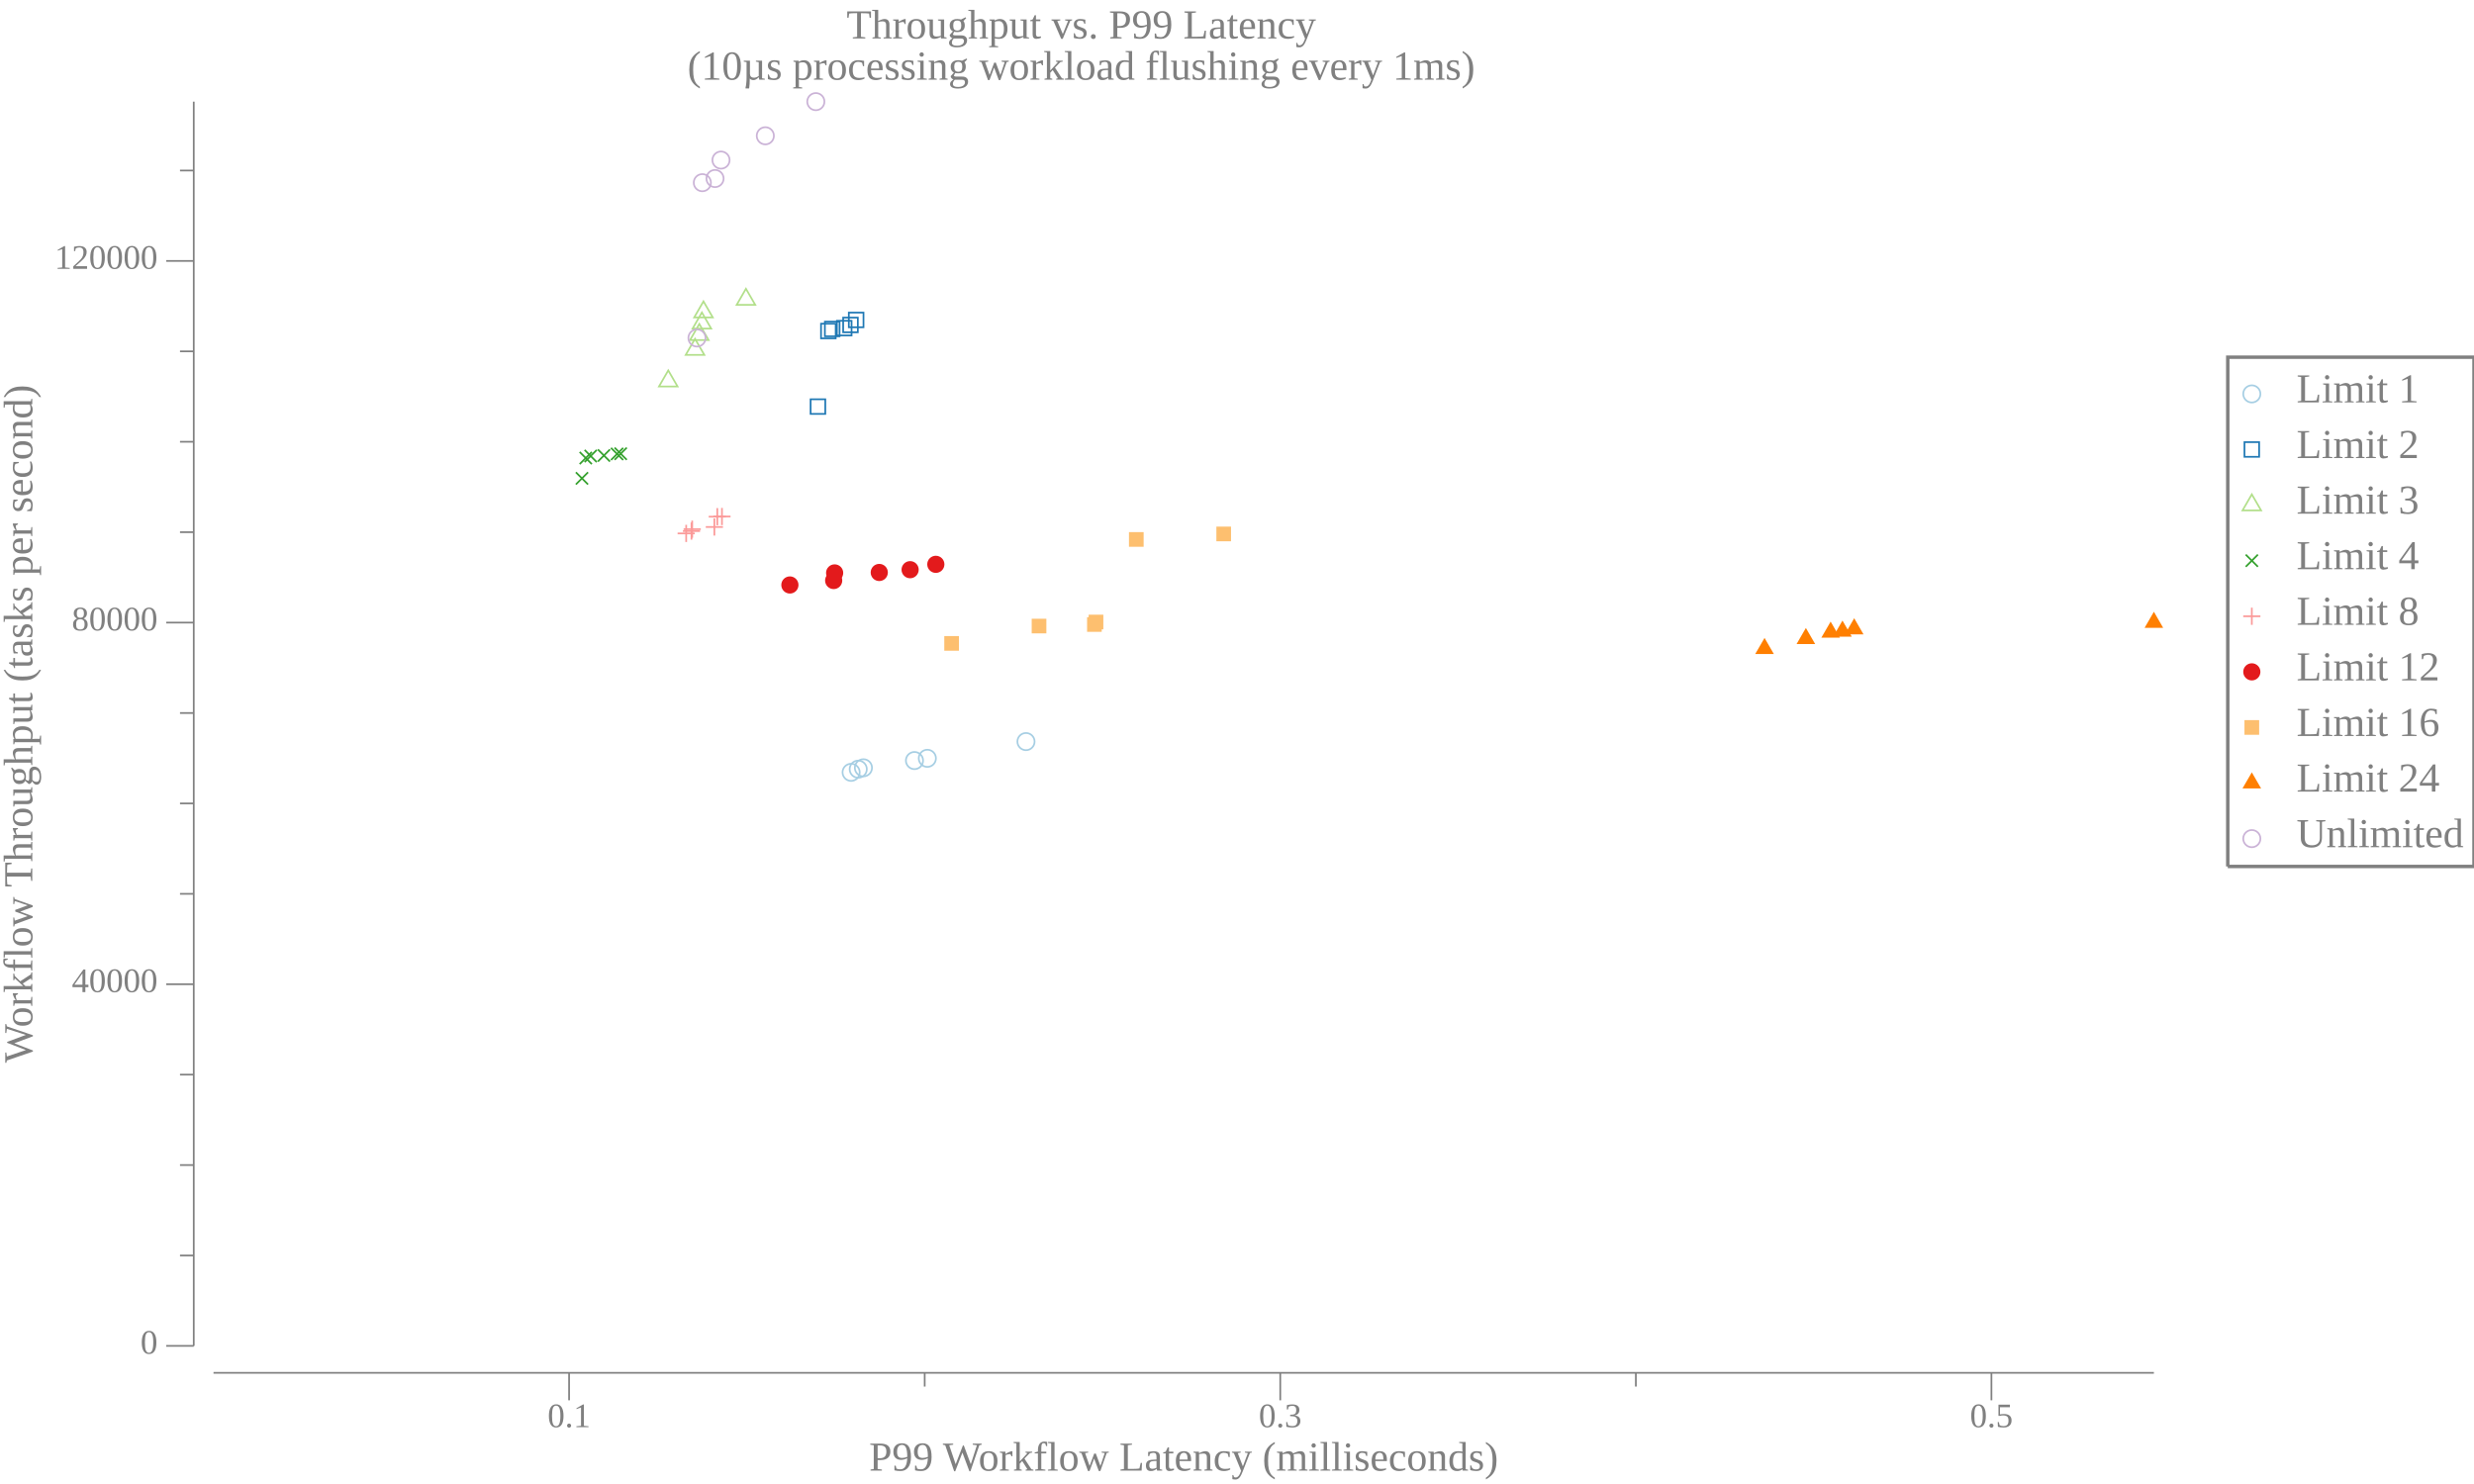
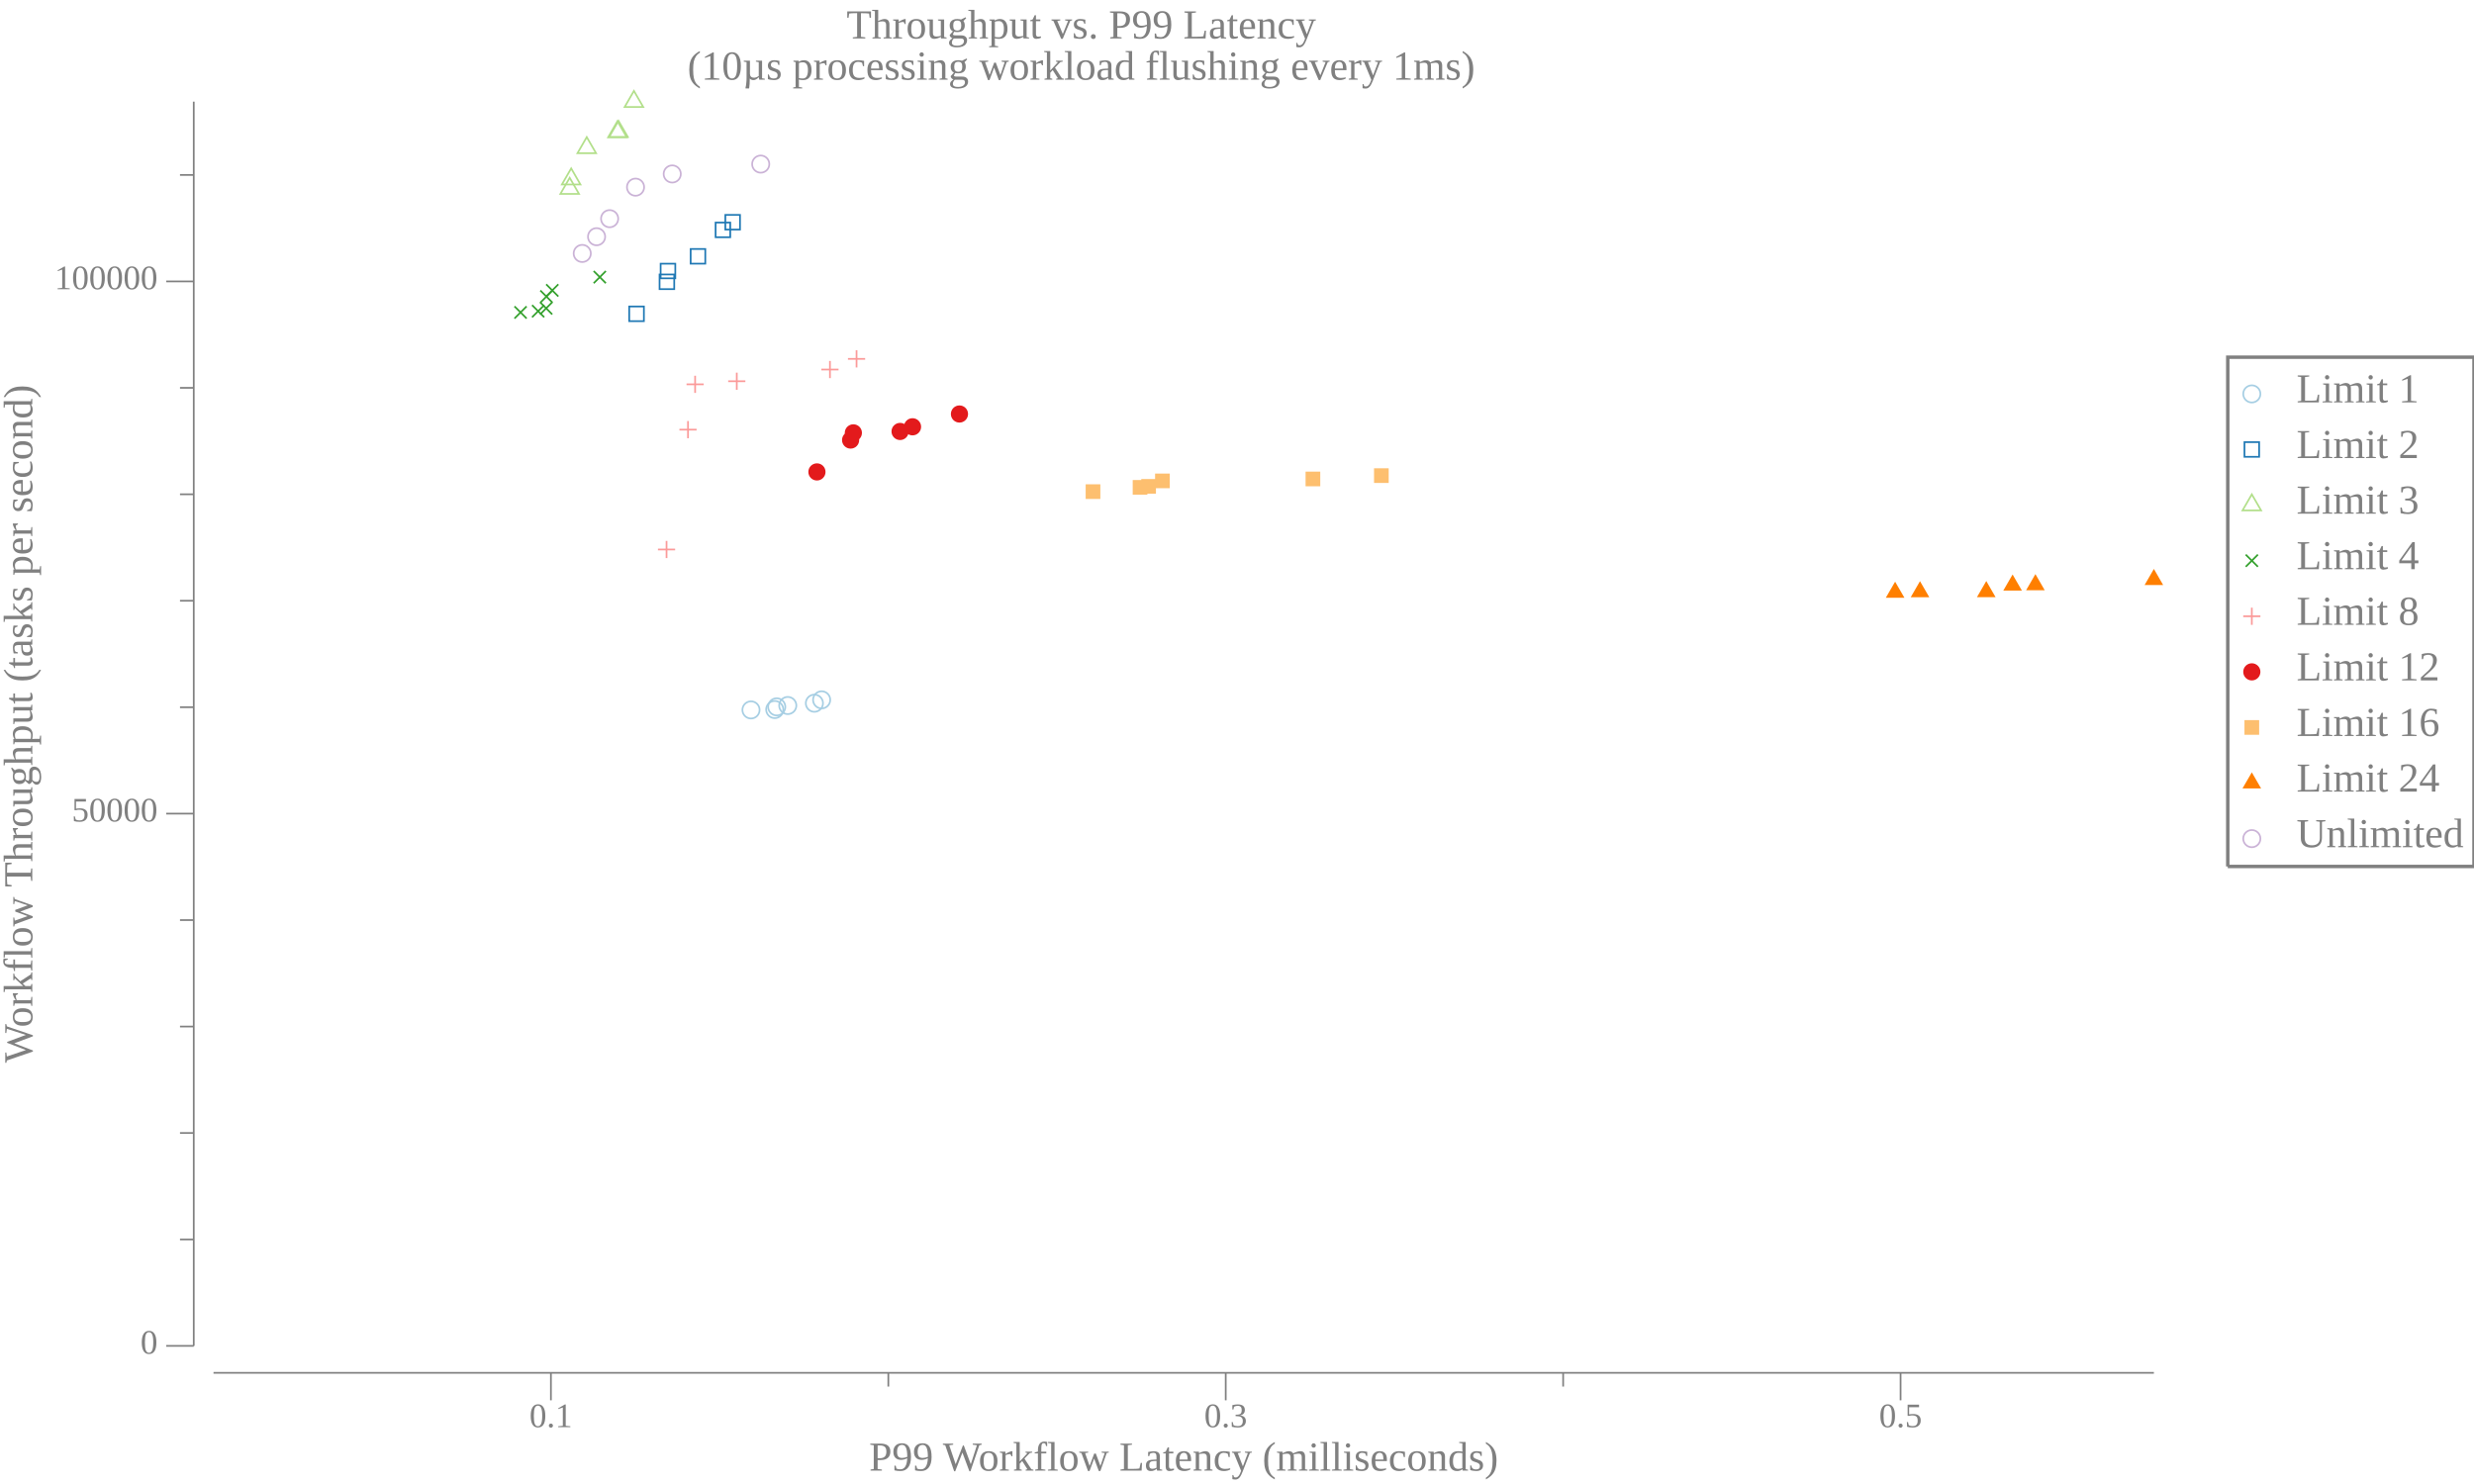
<svg xmlns="http://www.w3.org/2000/svg" width="720pt" height="432pt" viewBox="0 0 720 432">
  <g transform="scale(1, -1) translate(0, -432)">
    <path d="M657.84,317.33A2.5,2.5 0 1 1 652.84,317.33A2.5,2.5 0 1 1 657.84,317.33Z" style="fill:none;stroke:#A6CEE3;stroke-width:0.5" />
    <text x="668.34" y="-314.85" transform="scale(1, -1)" style="font-family:Liberation Serif;font-variant:normal;font-weight:normal;font-style:normal;font-size:12px;fill:#808080">Limit 1</text>
    <path d="M653.2,299.02L657.47,299.02L657.47,303.29L653.2,303.29Z" style="fill:none;stroke:#1F78B4;stroke-width:0.5" />
    <text x="668.34" y="-298.66" transform="scale(1, -1)" style="font-family:Liberation Serif;font-variant:normal;font-weight:normal;font-style:normal;font-size:12px;fill:#808080">Limit 2</text>
    <path d="M655.34,288.09L652.63,283.41L658.04,283.41Z" style="fill:none;stroke:#B2DF8A;stroke-width:0.5" />
    <text x="668.34" y="-282.48" transform="scale(1, -1)" style="font-family:Liberation Serif;font-variant:normal;font-weight:normal;font-style:normal;font-size:12px;fill:#808080">Limit 3</text>
    <path d="M653.57,267.02L657.11,270.55" style="fill:none;stroke:#33A02C;stroke-width:0.5" />
    <path d="M653.57,270.55L657.11,267.02" style="fill:none;stroke:#33A02C;stroke-width:0.5" />
    <text x="668.34" y="-266.3" transform="scale(1, -1)" style="font-family:Liberation Serif;font-variant:normal;font-weight:normal;font-style:normal;font-size:12px;fill:#808080">Limit 4</text>
    <path d="M655.34,255.1L655.34,250.1" style="fill:none;stroke:#FB9A99;stroke-width:0.5" />
    <path d="M652.84,252.6L657.84,252.6" style="fill:none;stroke:#FB9A99;stroke-width:0.5" />
    <text x="668.34" y="-250.11" transform="scale(1, -1)" style="font-family:Liberation Serif;font-variant:normal;font-weight:normal;font-style:normal;font-size:12px;fill:#808080">Limit 8</text>
    <path d="M657.84,236.42A2.5,2.5 0 1 1 652.84,236.42A2.5,2.5 0 1 1 657.84,236.42Z" style="fill:#E31A1C" />
    <text x="668.34" y="-233.93" transform="scale(1, -1)" style="font-family:Liberation Serif;font-variant:normal;font-weight:normal;font-style:normal;font-size:12px;fill:#808080">Limit 12</text>
    <path d="M653.2,218.1L657.47,218.1L657.47,222.37L653.2,222.37Z" style="fill:#FDBF6F" />
    <text x="668.34" y="-217.75" transform="scale(1, -1)" style="font-family:Liberation Serif;font-variant:normal;font-weight:normal;font-style:normal;font-size:12px;fill:#808080">Limit 16</text>
    <path d="M655.34,207.17L652.63,202.49L658.04,202.49Z" style="fill:#FF7F00" />
    <text x="668.34" y="-201.56" transform="scale(1, -1)" style="font-family:Liberation Serif;font-variant:normal;font-weight:normal;font-style:normal;font-size:12px;fill:#808080">Limit 24</text>
    <path d="M657.84,187.87A2.5,2.5 0 1 1 652.84,187.87A2.5,2.5 0 1 1 657.84,187.87Z" style="fill:none;stroke:#CAB2D6;stroke-width:0.5" />
    <text x="668.34" y="-185.38" transform="scale(1, -1)" style="font-family:Liberation Serif;font-variant:normal;font-weight:normal;font-style:normal;font-size:12px;fill:#808080">Unlimited</text>
    <path d="M648.34,179.77L648.34,328.02L720,328.02L720,179.77L648.34,179.77" style="fill:none;stroke:#808080" />
    <path d="M0,0L629.34,0L629.34,432L0,432Z" style="fill:#-8000000000000000-8000000000000000-8000000000000000;fill-opacity:0" />
    <text x="246.35" y="-420.81" transform="scale(1, -1)" style="font-family:Liberation Serif;font-variant:normal;font-weight:normal;font-style:normal;font-size:12px;fill:#808080">Throughput vs. P99 Latency</text>
    <text x="200.07" y="-408.81" transform="scale(1, -1)" style="font-family:Liberation Serif;font-variant:normal;font-weight:normal;font-style:normal;font-size:12px;fill:#808080">(10µs processing workload flushing every 1ms)</text>
    <text x="252.93" y="-3.902" transform="scale(1, -1)" style="font-family:Liberation Serif;font-variant:normal;font-weight:normal;font-style:normal;font-size:12px;fill:#808080">P99 Workflow Latency (milliseconds)</text>
-     <text x="159.37" y="-16.541" transform="scale(1, -1)" style="font-family:Liberation Serif;font-variant:normal;font-weight:normal;font-style:normal;font-size:10px;fill:#808080">0.1</text>
-     <text x="366.34" y="-16.541" transform="scale(1, -1)" style="font-family:Liberation Serif;font-variant:normal;font-weight:normal;font-style:normal;font-size:10px;fill:#808080">0.3</text>
-     <text x="573.31" y="-16.541" transform="scale(1, -1)" style="font-family:Liberation Serif;font-variant:normal;font-weight:normal;font-style:normal;font-size:10px;fill:#808080">0.5</text>
-     <path d="M165.62,24.363L165.62,32.363" style="fill:none;stroke:#808080;stroke-width:0.5" />
-     <path d="M372.59,24.363L372.59,32.363" style="fill:none;stroke:#808080;stroke-width:0.5" />
-     <path d="M579.56,24.363L579.56,32.363" style="fill:none;stroke:#808080;stroke-width:0.5" />
-     <path d="M269.11,28.363L269.11,32.363" style="fill:none;stroke:#808080;stroke-width:0.5" />
-     <path d="M476.08,28.363L476.08,32.363" style="fill:none;stroke:#808080;stroke-width:0.5" />
+     <text x="154.08" y="-16.541" transform="scale(1, -1)" style="font-family:Liberation Serif;font-variant:normal;font-weight:normal;font-style:normal;font-size:10px;fill:#808080">0.1</text>
+     <text x="350.47" y="-16.541" transform="scale(1, -1)" style="font-family:Liberation Serif;font-variant:normal;font-weight:normal;font-style:normal;font-size:10px;fill:#808080">0.3</text>
+     <text x="546.87" y="-16.541" transform="scale(1, -1)" style="font-family:Liberation Serif;font-variant:normal;font-weight:normal;font-style:normal;font-size:10px;fill:#808080">0.5</text>
+     <path d="M160.33,24.363L160.33,32.363" style="fill:none;stroke:#808080;stroke-width:0.5" />
+     <path d="M356.72,24.363L356.72,32.363" style="fill:none;stroke:#808080;stroke-width:0.5" />
+     <path d="M553.12,24.363L553.12,32.363" style="fill:none;stroke:#808080;stroke-width:0.5" />
+     <path d="M258.53,28.363L258.53,32.363" style="fill:none;stroke:#808080;stroke-width:0.5" />
+     <path d="M454.92,28.363L454.92,32.363" style="fill:none;stroke:#808080;stroke-width:0.5" />
    <path d="M62.135,32.363L626.84,32.363" style="fill:none;stroke:#808080;stroke-width:0.5" />
    <g transform="rotate(90)">
      <text x="122.59" y="9.387" transform="scale(1, -1)" style="font-family:Liberation Serif;font-variant:normal;font-weight:normal;font-style:normal;font-size:12px;fill:#808080">Workflow Throughput (tasks per second)</text>
    </g>
    <text x="40.885" y="-37.924" transform="scale(1, -1)" style="font-family:Liberation Serif;font-variant:normal;font-weight:normal;font-style:normal;font-size:10px;fill:#808080">0</text>
-     <text x="20.885" y="-143.2" transform="scale(1, -1)" style="font-family:Liberation Serif;font-variant:normal;font-weight:normal;font-style:normal;font-size:10px;fill:#808080">40000</text>
-     <text x="20.885" y="-248.48" transform="scale(1, -1)" style="font-family:Liberation Serif;font-variant:normal;font-weight:normal;font-style:normal;font-size:10px;fill:#808080">80000</text>
-     <text x="15.885" y="-353.75" transform="scale(1, -1)" style="font-family:Liberation Serif;font-variant:normal;font-weight:normal;font-style:normal;font-size:10px;fill:#808080">120000</text>
+     <text x="20.885" y="-192.86" transform="scale(1, -1)" style="font-family:Liberation Serif;font-variant:normal;font-weight:normal;font-style:normal;font-size:10px;fill:#808080">50000</text>
+     <text x="15.885" y="-347.8" transform="scale(1, -1)" style="font-family:Liberation Serif;font-variant:normal;font-weight:normal;font-style:normal;font-size:10px;fill:#808080">100000</text>
    <path d="M48.385,40.209L56.385,40.209" style="fill:none;stroke:#808080;stroke-width:0.5" />
-     <path d="M48.385,145.49L56.385,145.49" style="fill:none;stroke:#808080;stroke-width:0.5" />
-     <path d="M48.385,250.76L56.385,250.76" style="fill:none;stroke:#808080;stroke-width:0.5" />
-     <path d="M48.385,356.04L56.385,356.04" style="fill:none;stroke:#808080;stroke-width:0.5" />
-     <path d="M52.385,66.528L56.385,66.528" style="fill:none;stroke:#808080;stroke-width:0.5" />
-     <path d="M52.385,92.847L56.385,92.847" style="fill:none;stroke:#808080;stroke-width:0.5" />
-     <path d="M52.385,119.17L56.385,119.17" style="fill:none;stroke:#808080;stroke-width:0.5" />
-     <path d="M52.385,171.8L56.385,171.8" style="fill:none;stroke:#808080;stroke-width:0.5" />
-     <path d="M52.385,198.12L56.385,198.12" style="fill:none;stroke:#808080;stroke-width:0.5" />
-     <path d="M52.385,224.44L56.385,224.44" style="fill:none;stroke:#808080;stroke-width:0.5" />
-     <path d="M52.385,277.08L56.385,277.08" style="fill:none;stroke:#808080;stroke-width:0.5" />
-     <path d="M52.385,303.4L56.385,303.4" style="fill:none;stroke:#808080;stroke-width:0.5" />
-     <path d="M52.385,329.72L56.385,329.72" style="fill:none;stroke:#808080;stroke-width:0.5" />
-     <path d="M52.385,382.36L56.385,382.36" style="fill:none;stroke:#808080;stroke-width:0.5" />
+     <path d="M48.385,195.15L56.385,195.15" style="fill:none;stroke:#808080;stroke-width:0.5" />
+     <path d="M48.385,350.08L56.385,350.08" style="fill:none;stroke:#808080;stroke-width:0.5" />
+     <path d="M52.385,71.196L56.385,71.196" style="fill:none;stroke:#808080;stroke-width:0.5" />
+     <path d="M52.385,102.18L56.385,102.18" style="fill:none;stroke:#808080;stroke-width:0.5" />
+     <path d="M52.385,133.17L56.385,133.17" style="fill:none;stroke:#808080;stroke-width:0.5" />
+     <path d="M52.385,164.16L56.385,164.16" style="fill:none;stroke:#808080;stroke-width:0.5" />
+     <path d="M52.385,226.13L56.385,226.13" style="fill:none;stroke:#808080;stroke-width:0.5" />
+     <path d="M52.385,257.12L56.385,257.12" style="fill:none;stroke:#808080;stroke-width:0.5" />
+     <path d="M52.385,288.11L56.385,288.11" style="fill:none;stroke:#808080;stroke-width:0.5" />
+     <path d="M52.385,319.1L56.385,319.1" style="fill:none;stroke:#808080;stroke-width:0.5" />
+     <path d="M52.385,381.07L56.385,381.07" style="fill:none;stroke:#808080;stroke-width:0.5" />
    <path d="M56.385,40.209L56.385,402.41" style="fill:none;stroke:#808080;stroke-width:0.5" />
-     <path d="M250.2,207.17A2.5,2.5 0 1 1 245.2,207.17A2.5,2.5 0 1 1 250.2,207.17Z" style="fill:none;stroke:#A6CEE3;stroke-width:0.5" />
-     <path d="M252.27,208.09A2.5,2.5 0 1 1 247.27,208.09A2.5,2.5 0 1 1 252.27,208.09Z" style="fill:none;stroke:#A6CEE3;stroke-width:0.5" />
-     <path d="M253.78,208.49A2.5,2.5 0 1 1 248.78,208.49A2.5,2.5 0 1 1 253.78,208.49Z" style="fill:none;stroke:#A6CEE3;stroke-width:0.5" />
-     <path d="M268.64,210.6A2.5,2.5 0 1 1 263.64,210.6A2.5,2.5 0 1 1 268.64,210.6Z" style="fill:none;stroke:#A6CEE3;stroke-width:0.5" />
-     <path d="M272.38,211.25A2.5,2.5 0 1 1 267.38,211.25A2.5,2.5 0 1 1 272.38,211.25Z" style="fill:none;stroke:#A6CEE3;stroke-width:0.5" />
-     <path d="M301.09,216.12A2.5,2.5 0 1 1 296.09,216.12A2.5,2.5 0 1 1 301.09,216.12Z" style="fill:none;stroke:#A6CEE3;stroke-width:0.5" />
-     <path d="M235.91,311.51L240.18,311.51L240.18,315.77L235.91,315.77Z" style="fill:none;stroke:#1F78B4;stroke-width:0.5" />
-     <path d="M238.94,333.5L243.21,333.5L243.21,337.77L238.94,337.77Z" style="fill:none;stroke:#1F78B4;stroke-width:0.5" />
-     <path d="M240.06,334.1L244.33,334.1L244.33,338.37L240.06,338.37Z" style="fill:none;stroke:#1F78B4;stroke-width:0.5" />
-     <path d="M243.56,334.35L247.83,334.35L247.83,338.62L243.56,338.62Z" style="fill:none;stroke:#1F78B4;stroke-width:0.5" />
-     <path d="M245.38,335.27L249.65,335.27L249.65,339.54L245.38,339.54Z" style="fill:none;stroke:#1F78B4;stroke-width:0.5" />
-     <path d="M247.03,336.73L251.3,336.73L251.3,341L247.03,341Z" style="fill:none;stroke:#1F78B4;stroke-width:0.5" />
-     <path d="M194.48,324.17L191.78,319.49L197.19,319.49Z" style="fill:none;stroke:#B2DF8A;stroke-width:0.5" />
-     <path d="M202.27,333.37L199.56,328.69L204.98,328.69Z" style="fill:none;stroke:#B2DF8A;stroke-width:0.5" />
-     <path d="M203.52,337.69L200.82,333L206.23,333Z" style="fill:none;stroke:#B2DF8A;stroke-width:0.5" />
-     <path d="M204.27,341.04L201.56,336.35L206.97,336.35Z" style="fill:none;stroke:#B2DF8A;stroke-width:0.5" />
-     <path d="M204.73,344.27L202.03,339.59L207.44,339.59Z" style="fill:none;stroke:#B2DF8A;stroke-width:0.5" />
-     <path d="M217.09,347.94L214.39,343.25L219.8,343.25Z" style="fill:none;stroke:#B2DF8A;stroke-width:0.5" />
-     <path d="M167.59,290.98L171.13,294.51" style="fill:none;stroke:#33A02C;stroke-width:0.5" />
-     <path d="M167.59,294.51L171.13,290.98" style="fill:none;stroke:#33A02C;stroke-width:0.5" />
-     <path d="M168.7,296.9L172.24,300.43" style="fill:none;stroke:#33A02C;stroke-width:0.5" />
-     <path d="M168.7,300.43L172.24,296.9" style="fill:none;stroke:#33A02C;stroke-width:0.5" />
-     <path d="M170.14,297.48L173.67,301.02" style="fill:none;stroke:#33A02C;stroke-width:0.5" />
-     <path d="M170.14,301.02L173.67,297.48" style="fill:none;stroke:#33A02C;stroke-width:0.5" />
-     <path d="M173.99,297.64L177.52,301.17" style="fill:none;stroke:#33A02C;stroke-width:0.5" />
-     <path d="M173.99,301.17L177.52,297.64" style="fill:none;stroke:#33A02C;stroke-width:0.5" />
-     <path d="M177.82,298.09L181.36,301.62" style="fill:none;stroke:#33A02C;stroke-width:0.5" />
-     <path d="M177.82,301.62L181.36,298.09" style="fill:none;stroke:#33A02C;stroke-width:0.5" />
-     <path d="M178.87,298.15L182.41,301.69" style="fill:none;stroke:#33A02C;stroke-width:0.5" />
-     <path d="M178.87,301.69L182.41,298.15" style="fill:none;stroke:#33A02C;stroke-width:0.5" />
-     <path d="M199.7,279.22L199.7,274.22" style="fill:none;stroke:#FB9A99;stroke-width:0.5" />
-     <path d="M197.2,276.72L202.2,276.72" style="fill:none;stroke:#FB9A99;stroke-width:0.5" />
-     <path d="M201.24,279.9L201.24,274.9" style="fill:none;stroke:#FB9A99;stroke-width:0.5" />
-     <path d="M198.74,277.4L203.74,277.4" style="fill:none;stroke:#FB9A99;stroke-width:0.5" />
-     <path d="M201.45,280.45L201.45,275.45" style="fill:none;stroke:#FB9A99;stroke-width:0.5" />
-     <path d="M198.95,277.95L203.95,277.95" style="fill:none;stroke:#FB9A99;stroke-width:0.5" />
-     <path d="M207.9,281.09L207.9,276.09" style="fill:none;stroke:#FB9A99;stroke-width:0.5" />
-     <path d="M205.4,278.59L210.4,278.59" style="fill:none;stroke:#FB9A99;stroke-width:0.5" />
-     <path d="M208.75,284.09L208.75,279.09" style="fill:none;stroke:#FB9A99;stroke-width:0.5" />
-     <path d="M206.25,281.59L211.25,281.59" style="fill:none;stroke:#FB9A99;stroke-width:0.5" />
-     <path d="M210.11,284.14L210.11,279.14" style="fill:none;stroke:#FB9A99;stroke-width:0.5" />
-     <path d="M207.61,281.64L212.61,281.64" style="fill:none;stroke:#FB9A99;stroke-width:0.5" />
-     <path d="M232.38,261.71A2.5,2.5 0 1 1 227.38,261.71A2.5,2.5 0 1 1 232.38,261.71Z" style="fill:#E31A1C" />
-     <path d="M245.12,263.01A2.5,2.5 0 1 1 240.12,263.01A2.5,2.5 0 1 1 245.12,263.01Z" style="fill:#E31A1C" />
-     <path d="M245.4,265.22A2.5,2.5 0 1 1 240.4,265.22A2.5,2.5 0 1 1 245.4,265.22Z" style="fill:#E31A1C" />
-     <path d="M258.39,265.35A2.5,2.5 0 1 1 253.39,265.35A2.5,2.5 0 1 1 258.39,265.35Z" style="fill:#E31A1C" />
-     <path d="M267.37,266.16A2.5,2.5 0 1 1 262.37,266.16A2.5,2.5 0 1 1 267.37,266.16Z" style="fill:#E31A1C" />
-     <path d="M274.85,267.72A2.5,2.5 0 1 1 269.85,267.72A2.5,2.5 0 1 1 274.85,267.72Z" style="fill:#E31A1C" />
-     <path d="M274.81,242.57L279.08,242.57L279.08,246.84L274.81,246.84Z" style="fill:#FDBF6F" />
-     <path d="M300.25,247.62L304.52,247.62L304.52,251.88L300.25,251.88Z" style="fill:#FDBF6F" />
-     <path d="M316.37,248.07L320.63,248.07L320.63,252.33L316.37,252.33Z" style="fill:#FDBF6F" />
-     <path d="M316.83,248.79L321.1,248.79L321.1,253.06L316.83,253.06Z" style="fill:#FDBF6F" />
-     <path d="M328.56,272.83L332.83,272.83L332.83,277.1L328.56,277.1Z" style="fill:#FDBF6F" />
-     <path d="M354,274.43L358.26,274.43L358.26,278.7L354,278.7Z" style="fill:#FDBF6F" />
-     <path d="M513.53,246.3L510.82,241.61L516.24,241.61Z" style="fill:#FF7F00" />
-     <path d="M525.56,249.2L522.85,244.52L528.26,244.52Z" style="fill:#FF7F00" />
-     <path d="M532.77,251.05L530.06,246.37L535.48,246.37Z" style="fill:#FF7F00" />
-     <path d="M536.21,251.35L533.5,246.67L538.91,246.67Z" style="fill:#FF7F00" />
-     <path d="M539.62,252.03L536.91,247.34L542.33,247.34Z" style="fill:#FF7F00" />
-     <path d="M626.84,253.92L624.13,249.23L629.54,249.23Z" style="fill:#FF7F00" />
-     <path d="M205.34,333.61A2.5,2.5 0 1 1 200.34,333.61A2.5,2.5 0 1 1 205.34,333.61Z" style="fill:none;stroke:#CAB2D6;stroke-width:0.5" />
-     <path d="M206.9,378.82A2.5,2.5 0 1 1 201.9,378.82A2.5,2.5 0 1 1 206.9,378.82Z" style="fill:none;stroke:#CAB2D6;stroke-width:0.5" />
-     <path d="M210.59,380.03A2.5,2.5 0 1 1 205.59,380.03A2.5,2.5 0 1 1 210.59,380.03Z" style="fill:none;stroke:#CAB2D6;stroke-width:0.5" />
-     <path d="M212.33,385.4A2.5,2.5 0 1 1 207.33,385.4A2.5,2.5 0 1 1 212.33,385.4Z" style="fill:none;stroke:#CAB2D6;stroke-width:0.5" />
-     <path d="M225.23,392.47A2.5,2.5 0 1 1 220.23,392.47A2.5,2.5 0 1 1 225.23,392.47Z" style="fill:none;stroke:#CAB2D6;stroke-width:0.5" />
-     <path d="M239.93,402.41A2.5,2.5 0 1 1 234.93,402.41A2.5,2.5 0 1 1 239.93,402.41Z" style="fill:none;stroke:#CAB2D6;stroke-width:0.5" />
+     <path d="M221.06,225.34A2.5,2.5 0 1 1 216.06,225.34A2.5,2.5 0 1 1 221.06,225.34Z" style="fill:none;stroke:#A6CEE3;stroke-width:0.5" />
+     <path d="M227.97,225.45A2.5,2.5 0 1 1 222.97,225.45A2.5,2.5 0 1 1 227.97,225.45Z" style="fill:none;stroke:#A6CEE3;stroke-width:0.5" />
+     <path d="M228.55,226.23A2.5,2.5 0 1 1 223.55,226.23A2.5,2.5 0 1 1 228.55,226.23Z" style="fill:none;stroke:#A6CEE3;stroke-width:0.5" />
+     <path d="M231.76,226.62A2.5,2.5 0 1 1 226.76,226.62A2.5,2.5 0 1 1 231.76,226.62Z" style="fill:none;stroke:#A6CEE3;stroke-width:0.5" />
+     <path d="M239.51,227.29A2.5,2.5 0 1 1 234.51,227.29A2.5,2.5 0 1 1 239.51,227.29Z" style="fill:none;stroke:#A6CEE3;stroke-width:0.5" />
+     <path d="M241.62,228.27A2.5,2.5 0 1 1 236.62,228.27A2.5,2.5 0 1 1 241.62,228.27Z" style="fill:none;stroke:#A6CEE3;stroke-width:0.5" />
+     <path d="M183.12,338.51L187.39,338.51L187.39,342.78L183.12,342.78Z" style="fill:none;stroke:#1F78B4;stroke-width:0.5" />
+     <path d="M191.95,347.83L196.22,347.83L196.22,352.1L191.95,352.1Z" style="fill:none;stroke:#1F78B4;stroke-width:0.5" />
+     <path d="M192.26,350.98L196.53,350.98L196.53,355.24L192.26,355.24Z" style="fill:none;stroke:#1F78B4;stroke-width:0.5" />
+     <path d="M201,355.25L205.26,355.25L205.26,359.52L201,359.52Z" style="fill:none;stroke:#1F78B4;stroke-width:0.5" />
+     <path d="M208.26,362.94L212.52,362.94L212.52,367.21L208.26,367.21Z" style="fill:none;stroke:#1F78B4;stroke-width:0.5" />
+     <path d="M211.09,365.17L215.36,365.17L215.36,369.44L211.09,369.44Z" style="fill:none;stroke:#1F78B4;stroke-width:0.5" />
+     <path d="M165.8,380.25L163.09,375.56L168.5,375.56Z" style="fill:none;stroke:#B2DF8A;stroke-width:0.5" />
+     <path d="M166.23,382.98L163.52,378.29L168.93,378.29Z" style="fill:none;stroke:#B2DF8A;stroke-width:0.5" />
+     <path d="M170.76,392.09L168.06,387.4L173.47,387.4Z" style="fill:none;stroke:#B2DF8A;stroke-width:0.5" />
+     <path d="M179.69,396.72L176.98,392.03L182.4,392.03Z" style="fill:none;stroke:#B2DF8A;stroke-width:0.5" />
+     <path d="M180,396.83L177.29,392.14L182.71,392.14Z" style="fill:none;stroke:#B2DF8A;stroke-width:0.5" />
+     <path d="M184.49,405.54L181.79,400.85L187.2,400.85Z" style="fill:none;stroke:#B2DF8A;stroke-width:0.5" />
+     <path d="M149.73,339.29L153.26,342.82" style="fill:none;stroke:#33A02C;stroke-width:0.5" />
+     <path d="M149.73,342.82L153.26,339.29" style="fill:none;stroke:#33A02C;stroke-width:0.5" />
+     <path d="M154.84,339.65L158.38,343.18" style="fill:none;stroke:#33A02C;stroke-width:0.5" />
+     <path d="M154.84,343.18L158.38,339.65" style="fill:none;stroke:#33A02C;stroke-width:0.5" />
+     <path d="M157.18,340.48L160.71,344.02" style="fill:none;stroke:#33A02C;stroke-width:0.5" />
+     <path d="M157.18,344.02L160.71,340.48" style="fill:none;stroke:#33A02C;stroke-width:0.5" />
+     <path d="M157.25,343.9L160.79,347.44" style="fill:none;stroke:#33A02C;stroke-width:0.5" />
+     <path d="M157.25,347.44L160.79,343.9" style="fill:none;stroke:#33A02C;stroke-width:0.5" />
+     <path d="M158.95,345.7L162.49,349.24" style="fill:none;stroke:#33A02C;stroke-width:0.5" />
+     <path d="M158.95,349.24L162.49,345.7" style="fill:none;stroke:#33A02C;stroke-width:0.5" />
+     <path d="M172.78,349.56L176.32,353.1" style="fill:none;stroke:#33A02C;stroke-width:0.5" />
+     <path d="M172.78,353.1L176.32,349.56" style="fill:none;stroke:#33A02C;stroke-width:0.5" />
+     <path d="M193.98,274.54L193.98,269.54" style="fill:none;stroke:#FB9A99;stroke-width:0.5" />
+     <path d="M191.48,272.04L196.48,272.04" style="fill:none;stroke:#FB9A99;stroke-width:0.5" />
+     <path d="M200.23,309.43L200.23,304.43" style="fill:none;stroke:#FB9A99;stroke-width:0.5" />
+     <path d="M197.73,306.93L202.73,306.93" style="fill:none;stroke:#FB9A99;stroke-width:0.5" />
+     <path d="M202.3,322.62L202.3,317.62" style="fill:none;stroke:#FB9A99;stroke-width:0.5" />
+     <path d="M199.8,320.12L204.8,320.12" style="fill:none;stroke:#FB9A99;stroke-width:0.5" />
+     <path d="M214.42,323.52L214.42,318.52" style="fill:none;stroke:#FB9A99;stroke-width:0.5" />
+     <path d="M211.92,321.02L216.92,321.02" style="fill:none;stroke:#FB9A99;stroke-width:0.5" />
+     <path d="M241.54,326.93L241.54,321.93" style="fill:none;stroke:#FB9A99;stroke-width:0.5" />
+     <path d="M239.04,324.43L244.04,324.43" style="fill:none;stroke:#FB9A99;stroke-width:0.5" />
+     <path d="M249.28,330.03L249.28,325.03" style="fill:none;stroke:#FB9A99;stroke-width:0.5" />
+     <path d="M246.78,327.53L251.78,327.53" style="fill:none;stroke:#FB9A99;stroke-width:0.5" />
+     <path d="M240.25,294.62A2.5,2.5 0 1 1 235.25,294.62A2.5,2.5 0 1 1 240.25,294.62Z" style="fill:#E31A1C" />
+     <path d="M250.05,303.9A2.5,2.5 0 1 1 245.05,303.9A2.5,2.5 0 1 1 250.05,303.9Z" style="fill:#E31A1C" />
+     <path d="M250.85,305.99A2.5,2.5 0 1 1 245.85,305.99A2.5,2.5 0 1 1 250.85,305.99Z" style="fill:#E31A1C" />
+     <path d="M264.45,306.4A2.5,2.5 0 1 1 259.45,306.4A2.5,2.5 0 1 1 264.45,306.4Z" style="fill:#E31A1C" />
+     <path d="M268.07,307.76A2.5,2.5 0 1 1 263.07,307.76A2.5,2.5 0 1 1 268.07,307.76Z" style="fill:#E31A1C" />
+     <path d="M281.73,311.48A2.5,2.5 0 1 1 276.73,311.48A2.5,2.5 0 1 1 281.73,311.48Z" style="fill:#E31A1C" />
+     <path d="M315.96,286.75L320.23,286.75L320.23,291.02L315.96,291.02Z" style="fill:#FDBF6F" />
+     <path d="M329.65,288L333.92,288L333.92,292.26L329.65,292.26Z" style="fill:#FDBF6F" />
+     <path d="M332.14,288.29L336.41,288.29L336.41,292.55L332.14,292.55Z" style="fill:#FDBF6F" />
+     <path d="M336.16,289.88L340.43,289.88L340.43,294.14L336.16,294.14Z" style="fill:#FDBF6F" />
+     <path d="M379.96,290.44L384.23,290.44L384.23,294.71L379.96,294.71Z" style="fill:#FDBF6F" />
+     <path d="M399.88,291.41L404.15,291.41L404.15,295.68L399.88,295.68Z" style="fill:#FDBF6F" />
+     <path d="M551.53,262.67L548.82,257.99L554.24,257.99Z" style="fill:#FF7F00" />
+     <path d="M558.77,262.82L556.07,258.14L561.48,258.14Z" style="fill:#FF7F00" />
+     <path d="M578.06,262.86L575.35,258.17L580.76,258.17Z" style="fill:#FF7F00" />
+     <path d="M585.72,264.76L583.01,260.08L588.43,260.08Z" style="fill:#FF7F00" />
+     <path d="M592.36,264.87L589.65,260.18L595.07,260.18Z" style="fill:#FF7F00" />
+     <path d="M626.84,266.38L624.13,261.69L629.54,261.69Z" style="fill:#FF7F00" />
+     <path d="M171.95,358.22A2.5,2.5 0 1 1 166.95,358.22A2.5,2.5 0 1 1 171.95,358.22Z" style="fill:none;stroke:#CAB2D6;stroke-width:0.5" />
+     <path d="M176.12,363.09A2.5,2.5 0 1 1 171.12,363.09A2.5,2.5 0 1 1 176.12,363.09Z" style="fill:none;stroke:#CAB2D6;stroke-width:0.5" />
+     <path d="M179.92,368.34A2.5,2.5 0 1 1 174.92,368.34A2.5,2.5 0 1 1 179.92,368.34Z" style="fill:none;stroke:#CAB2D6;stroke-width:0.5" />
+     <path d="M187.46,377.52A2.5,2.5 0 1 1 182.46,377.52A2.5,2.5 0 1 1 187.46,377.52Z" style="fill:none;stroke:#CAB2D6;stroke-width:0.5" />
+     <path d="M198.14,381.36A2.5,2.5 0 1 1 193.14,381.36A2.5,2.5 0 1 1 198.14,381.36Z" style="fill:none;stroke:#CAB2D6;stroke-width:0.5" />
+     <path d="M223.89,384.23A2.5,2.5 0 1 1 218.89,384.23A2.5,2.5 0 1 1 223.89,384.23Z" style="fill:none;stroke:#CAB2D6;stroke-width:0.5" />
  </g>
</svg>
